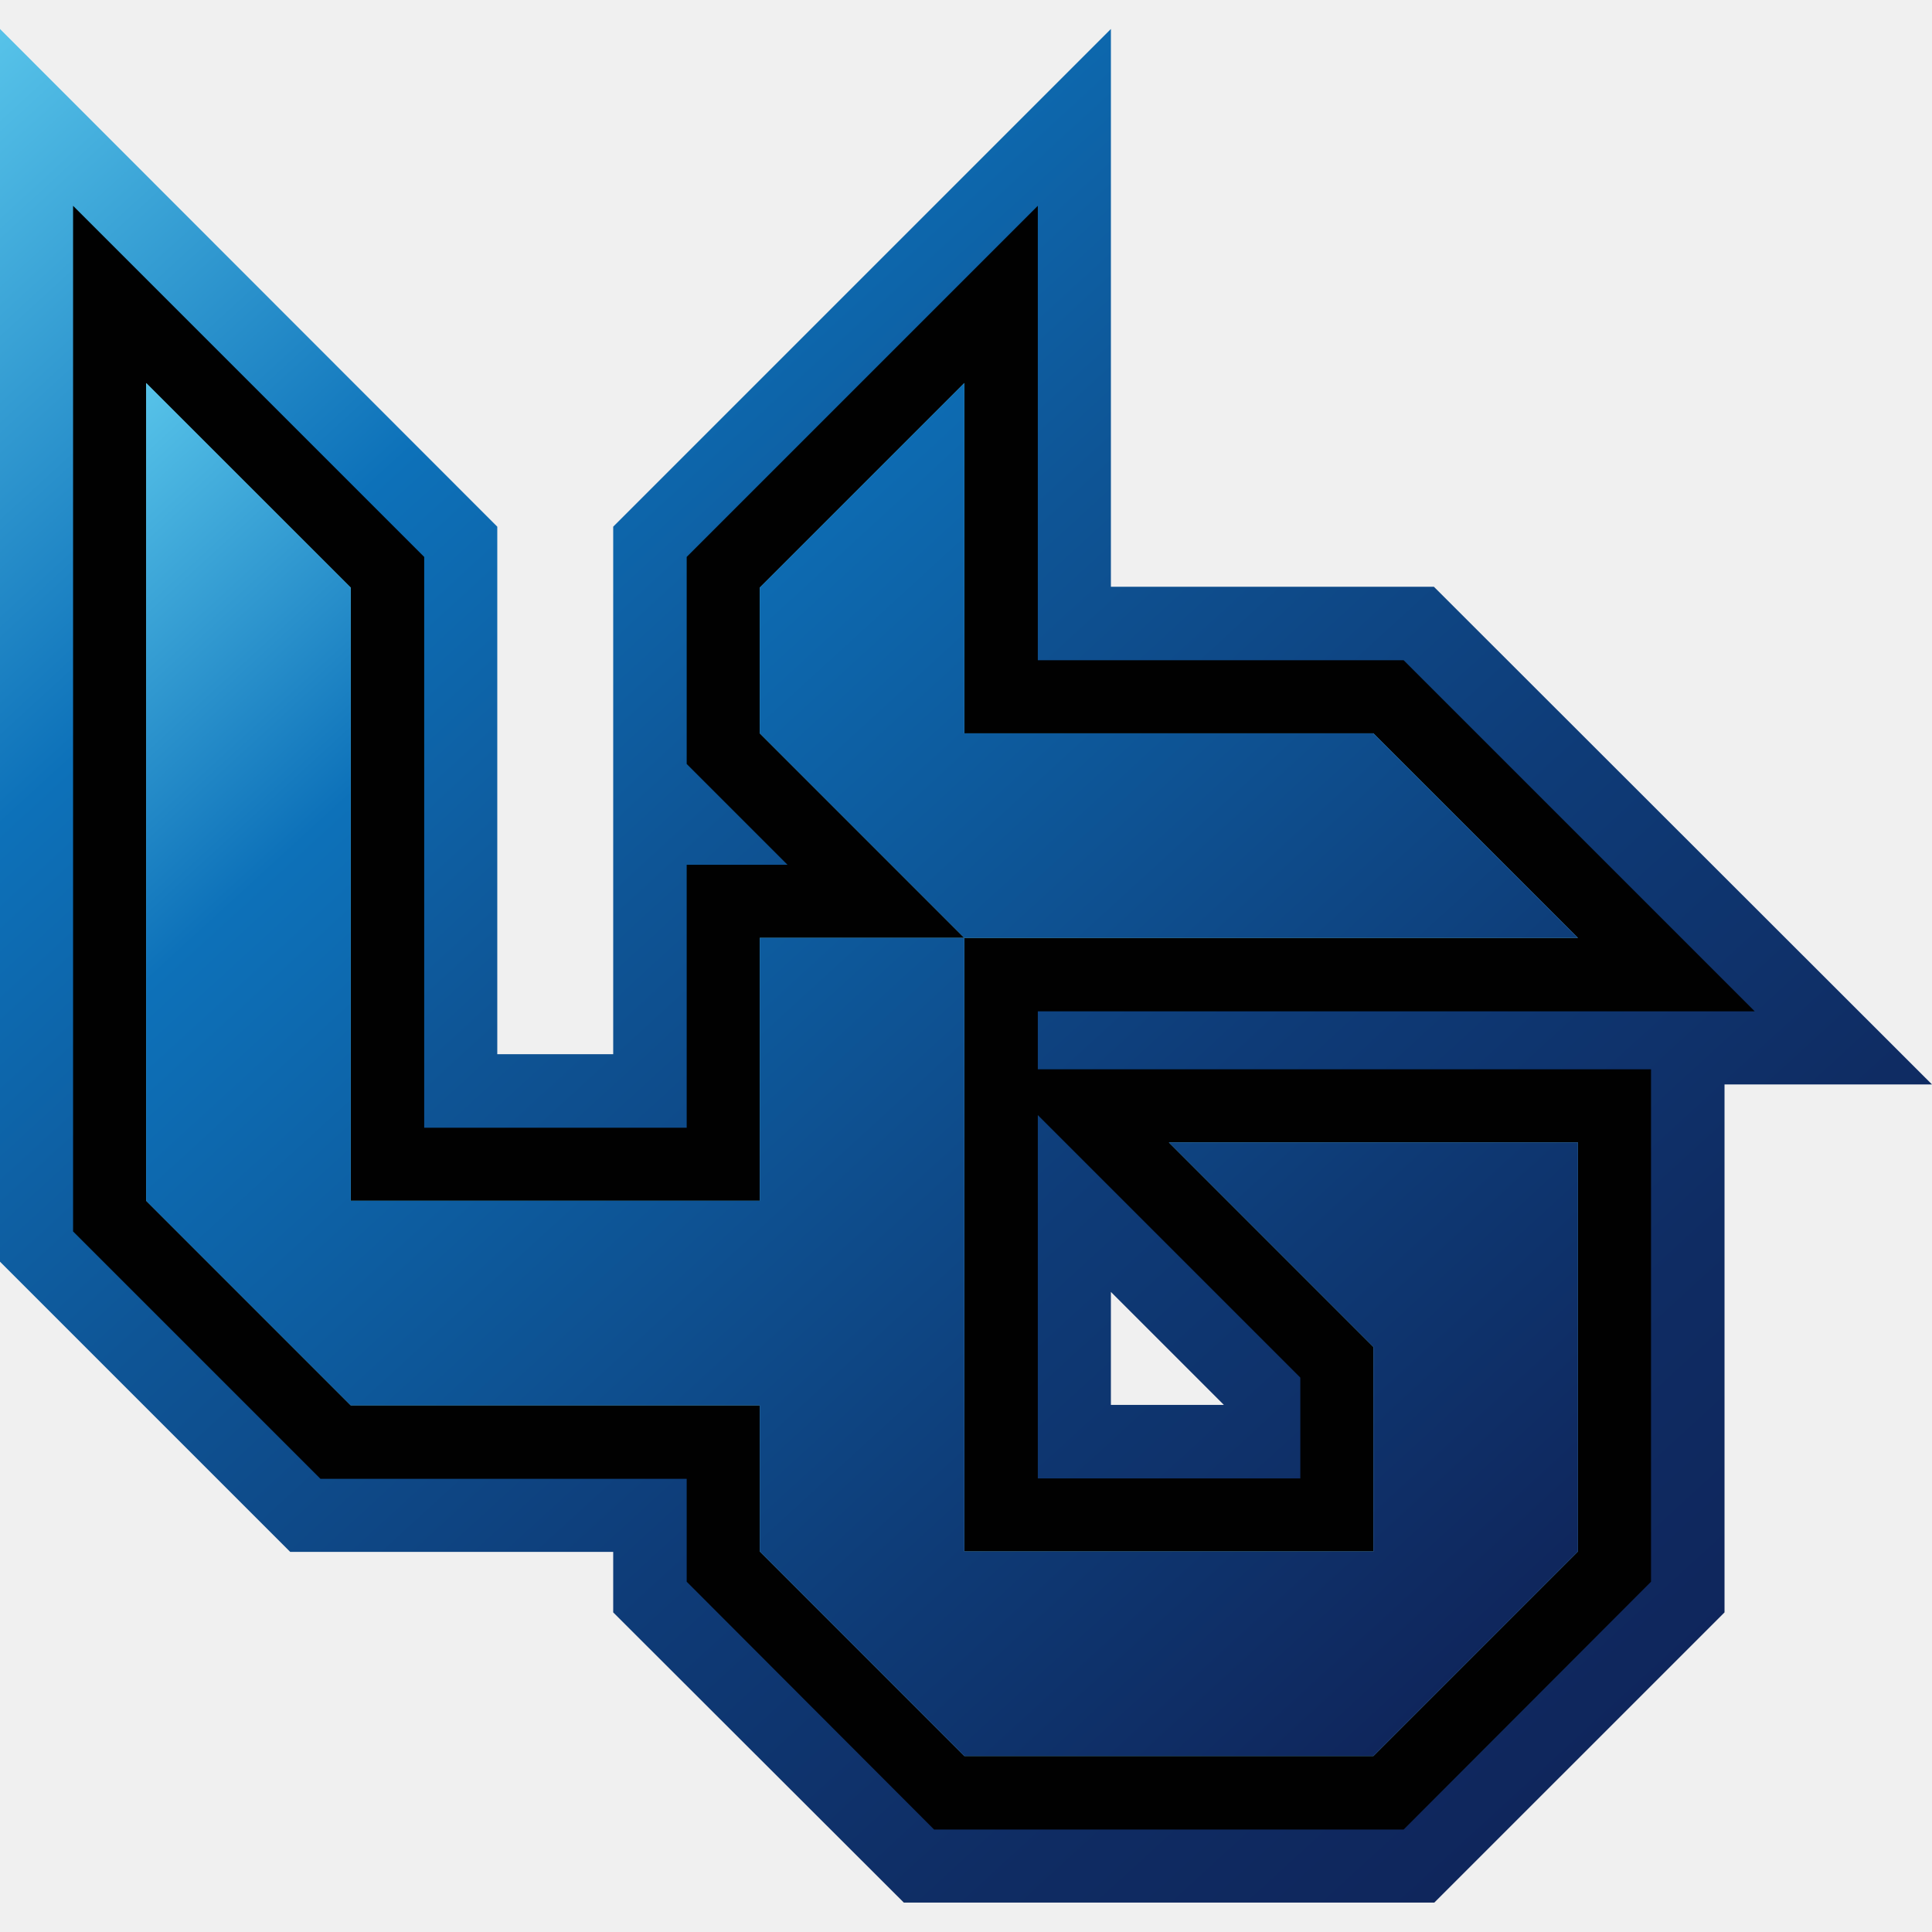
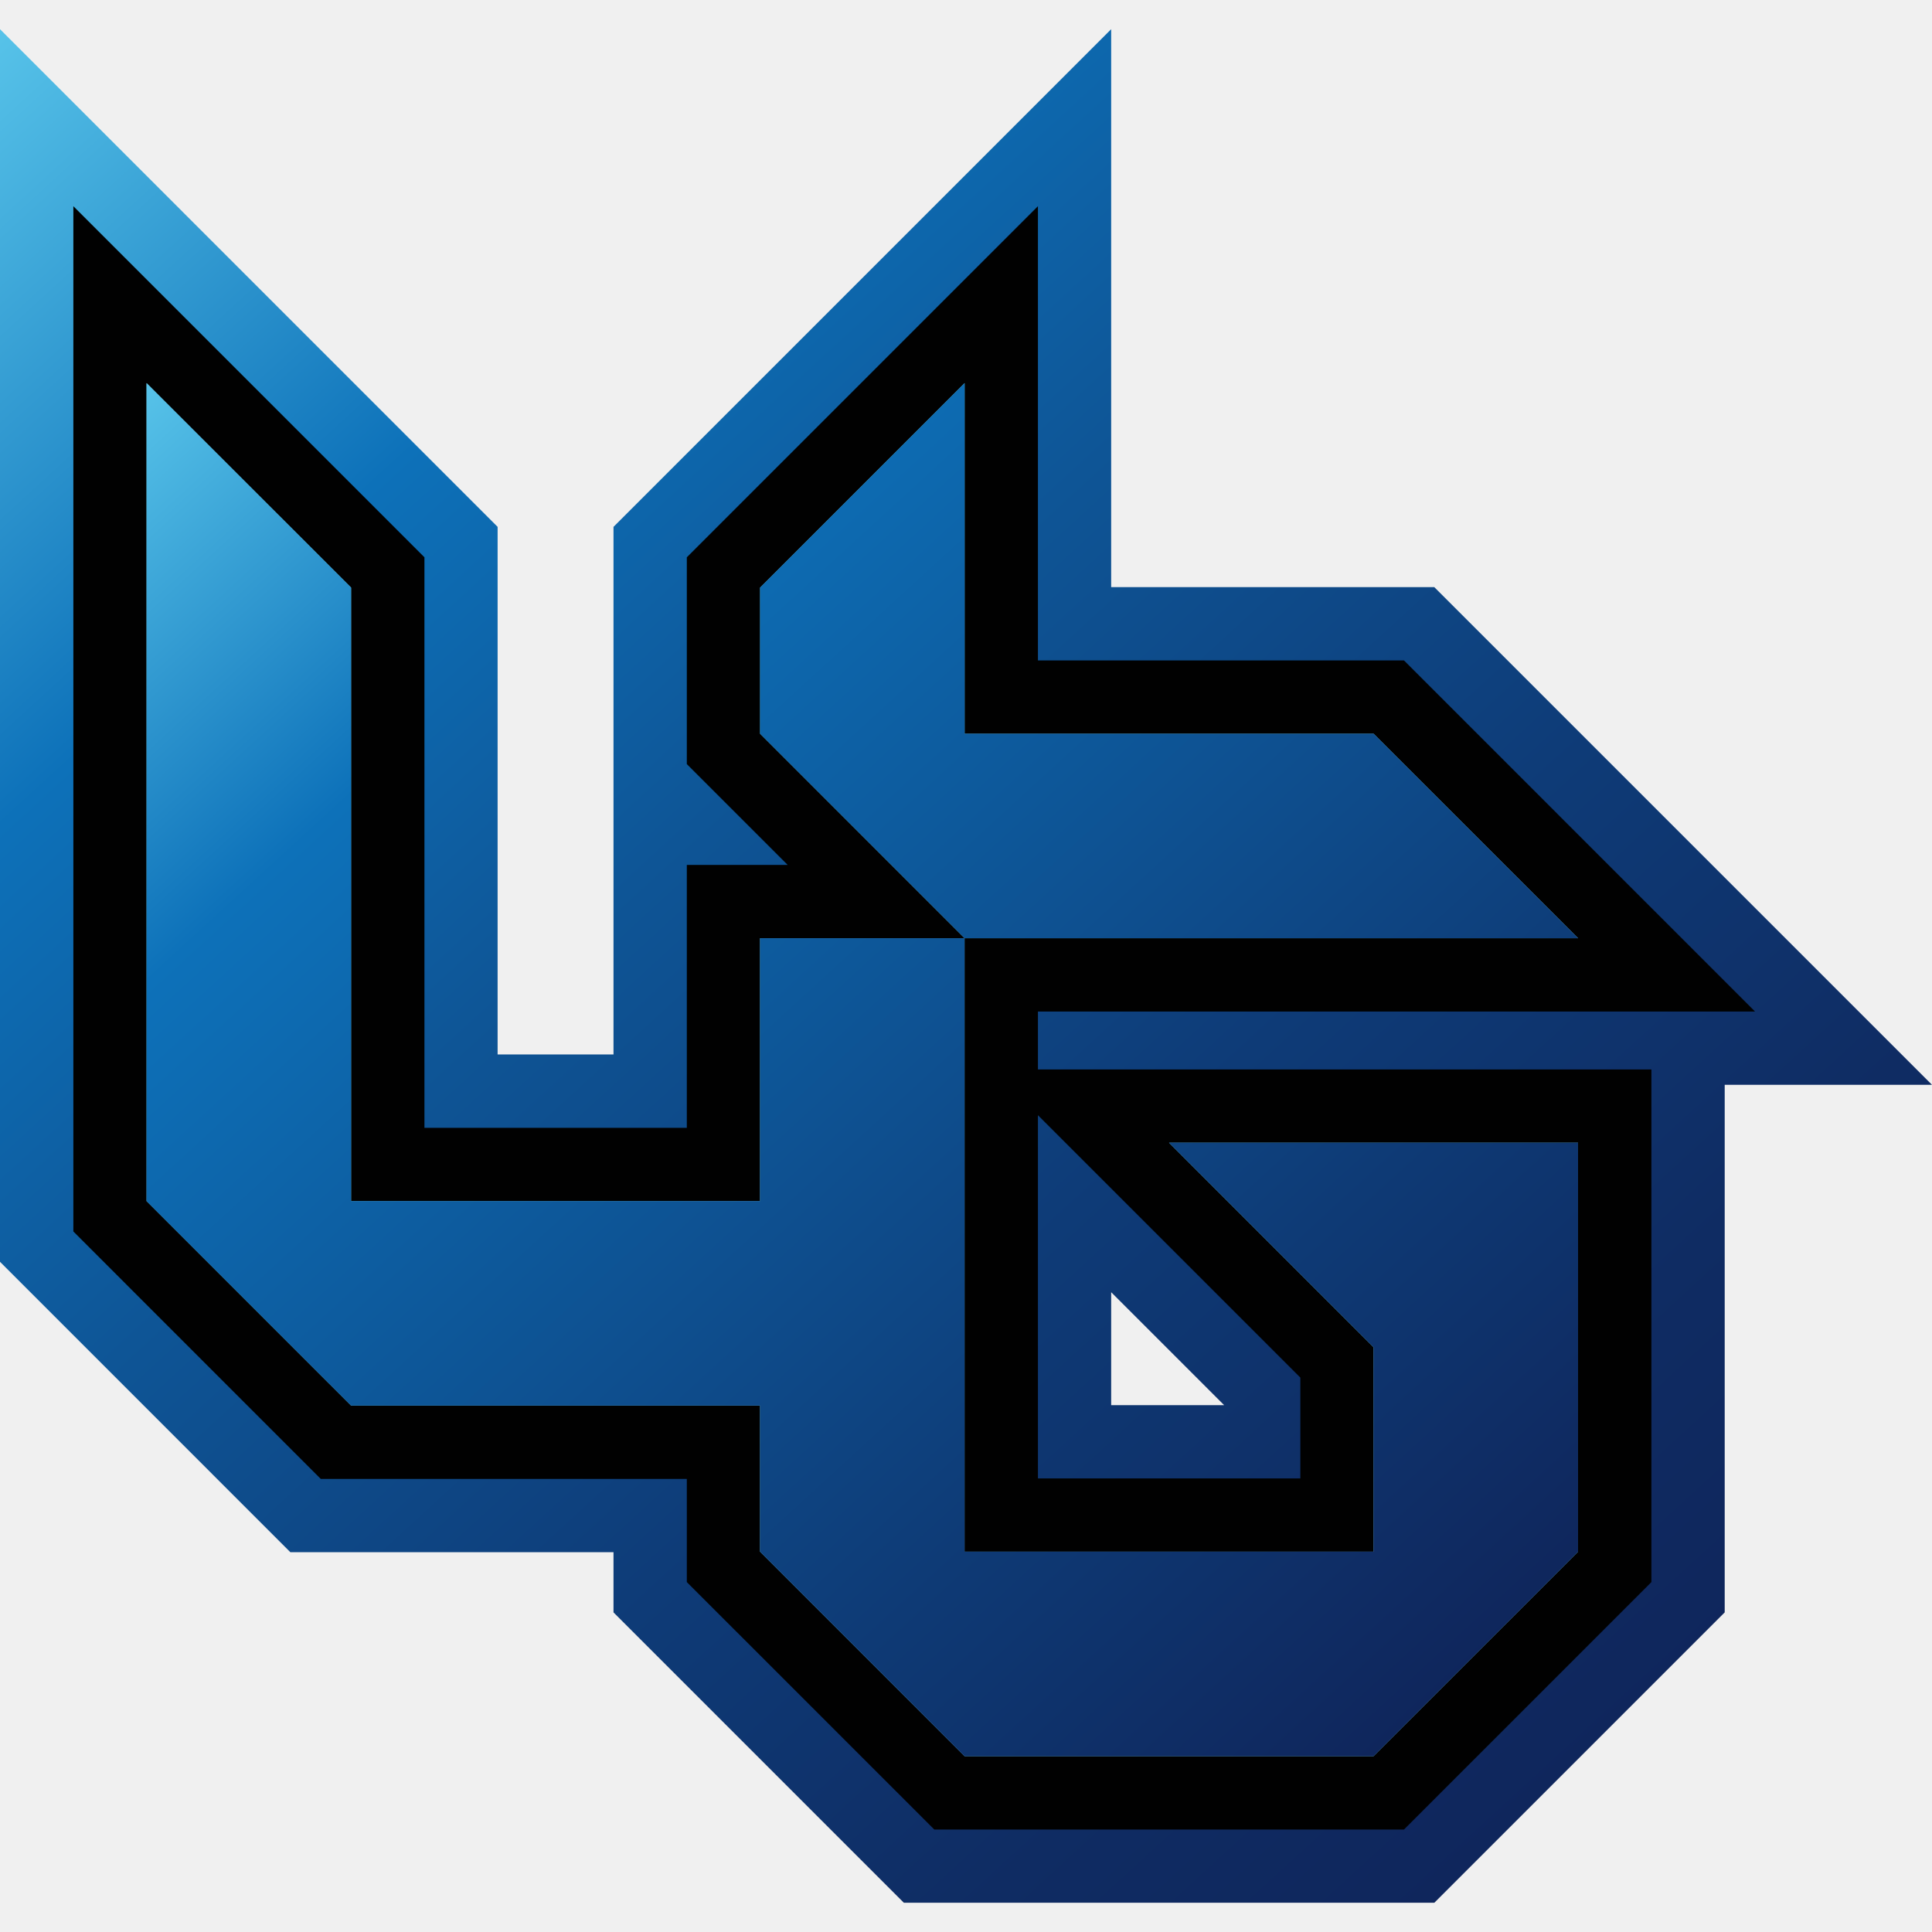
- <svg xmlns="http://www.w3.org/2000/svg" width="46" height="46" viewBox="0 0 46 46" fill="none">
+ <svg xmlns="http://www.w3.org/2000/svg" width="64" height="64" viewBox="0 0 64 64" fill="none">
+   <g clip-path="url(#clip0_1_15349)">
+     <path d="M64 35.936L47.512 19.449H36.809V0.967L20.323 17.453V34.931H16.484V17.453L0 0.967V41.799L9.618 51.418H20.323V53.412L29.941 63.031H47.514L57.133 53.412V35.936H64ZM36.809 46.547V42.806L40.551 46.547H36.809Z" fill="url(#paint0_linear_1_15349)" />
+     <path d="M34.383 33.509H58.139L46.509 21.878H34.383V6.83L22.752 18.461V25.312L26.093 28.652H22.752V37.361H14.06V18.461L2.43 6.83V40.794L10.626 48.991H22.752V52.409L30.949 60.605H46.509L54.705 52.409V35.427H34.383V33.509ZM9.204 40.701L7.285 38.782V18.554L9.204 20.473V40.701ZM27.609 20.471L29.528 18.552V25.218L27.609 23.299V20.471ZM31.043 26.735H44.497L46.416 28.654H32.96L31.043 26.735ZM29.526 52.315L27.607 50.396V44.135H12.638L10.719 42.216H27.609V33.509H29.528L29.526 52.315ZM44.497 55.749H32.96L31.041 53.83H46.414L44.497 55.749ZM49.849 40.283V50.398L47.93 52.317V43.624L44.59 40.284L49.849 40.283ZM43.076 45.635V48.975H34.383V36.943L43.076 45.635Z" fill="#010101" />
+     <path d="M45.502 24.306H31.954V12.691L25.18 19.465V24.306L31.954 31.08H52.276L45.502 24.306Z" fill="#6EC6D9" />
+     <path d="M45.5 44.628V51.402H31.952V31.08H25.178V39.788H11.63V19.465L4.855 12.691V39.788L11.63 46.562H25.178V51.402L31.952 58.176H45.5L52.275 51.402V37.854H38.726L45.5 44.628Z" fill="#6EC6D9" />
+     <path d="M45.502 24.306H31.954V12.691L25.18 19.465V24.306L31.954 31.08H52.276L45.502 24.306Z" fill="url(#paint1_linear_1_15349)" />
+     <path d="M45.5 44.628V51.402H31.952V31.08H25.178V39.788H11.63V19.465L4.855 12.691V39.788L11.63 46.562H25.178V51.402L31.952 58.176H45.5L52.275 51.402V37.854H38.726L45.5 44.628Z" fill="url(#paint2_linear_1_15349)" />
+   </g>
  <defs>
-     <clipPath id="clip19_15439">
-       <rect id="ÐÐ¾Ð½ÑÐ°Ð¶Ð½Ð°Ñ Ð¾Ð±Ð»Ð°ÑÑÑ 1 2" width="46" height="46" fill="white" fill-opacity="0" />
-     </clipPath>
-     <linearGradient x1="-0.12" y1="0.805" x2="37.691" y2="42.059" id="paint_linear_19_15440_0" gradientUnits="userSpaceOnUse">
+     <linearGradient id="paint0_linear_1_15349" x1="-0.167" y1="1.12" x2="52.439" y2="58.516" gradientUnits="userSpaceOnUse">
      <stop stop-color="#57C3E9" />
      <stop offset="0.25" stop-color="#0D71B9" />
      <stop offset="0.45" stop-color="#0E5596" />
      <stop offset="0.68" stop-color="#0E3B77" />
      <stop offset="0.87" stop-color="#0F2C63" />
      <stop offset="1" stop-color="#0F265C" />
    </linearGradient>
-     <linearGradient x1="4.61" y1="8.096" x2="34.232" y2="40.415" id="paint_linear_19_15444_0" gradientUnits="userSpaceOnUse">
+     <linearGradient id="paint1_linear_1_15349" x1="6.414" y1="11.264" x2="47.627" y2="56.229" gradientUnits="userSpaceOnUse">
      <stop stop-color="#57C3E9" />
      <stop offset="0.24" stop-color="#0D71B9" />
      <stop offset="0.28" stop-color="#0D6DB4" />
      <stop offset="0.77" stop-color="#0E3A75" />
      <stop offset="1" stop-color="#0F265C" />
    </linearGradient>
-     <linearGradient x1="4.609" y1="8.096" x2="34.23" y2="40.415" id="paint_linear_19_15445_0" gradientUnits="userSpaceOnUse">
+     <linearGradient id="paint2_linear_1_15349" x1="6.413" y1="11.264" x2="47.625" y2="56.229" gradientUnits="userSpaceOnUse">
      <stop stop-color="#57C3E9" />
      <stop offset="0.24" stop-color="#0D71B9" />
      <stop offset="0.28" stop-color="#0D6DB4" />
      <stop offset="0.77" stop-color="#0E3A75" />
      <stop offset="1" stop-color="#0F265C" />
    </linearGradient>
+     <clipPath id="clip0_1_15349">
+       <rect width="64" height="64" fill="white" />
+     </clipPath>
  </defs>
-   <rect id="ÐÐ¾Ð½ÑÐ°Ð¶Ð½Ð°Ñ Ð¾Ð±Ð»Ð°ÑÑÑ 1 2" width="46" height="46" fill="#FFFFFF" fill-opacity="0" />
-   <g clip-path="url(#clip19_15439)">
-     <path id="Vector" d="M46 25.82L34.14 13.97L26.45 13.97L26.45 0.69L14.6 12.54L14.6 25.1L11.84 25.1L11.84 12.54L0 0.69L0 30.04L6.91 36.95L14.6 36.95L14.6 38.39L21.52 45.3L34.15 45.3L41.06 38.39L41.06 25.82L46 25.82ZM26.45 33.45L26.45 30.76L29.14 33.45L26.45 33.45Z" fill="url(#paint_linear_19_15440_0)" fill-opacity="1" fill-rule="nonzero" />
-     <path id="Vector" d="M24.71 24.08L41.78 24.08L33.42 15.72L24.71 15.72L24.71 4.9L16.35 13.26L16.35 18.19L18.75 20.59L16.35 20.59L16.35 26.85L10.1 26.85L10.1 13.26L1.74 4.9L1.74 29.32L7.63 35.21L16.35 35.21L16.35 37.66L22.24 43.56L33.42 43.56L39.31 37.66L39.31 25.46L24.71 25.46L24.71 24.08ZM6.61 29.25L5.23 27.87L5.23 13.33L6.61 14.71L6.61 29.25ZM19.84 14.71L21.22 13.33L21.22 18.12L19.84 16.74L19.84 14.71ZM22.31 19.21L31.98 19.21L33.36 20.59L23.69 20.59L22.31 19.21ZM21.22 37.6L19.84 36.22L19.84 31.72L9.08 31.72L7.7 30.34L19.84 30.34L19.84 24.08L21.22 24.08L21.22 37.6ZM31.98 40.06L23.69 40.06L22.31 38.69L33.35 38.69L31.98 40.06ZM35.82 28.95L35.82 36.22L34.44 37.6L34.44 31.35L32.04 28.95L35.82 28.95ZM30.96 32.8L30.96 35.2L24.71 35.2L24.71 26.55L30.96 32.8Z" fill="#010101" fill-opacity="1" fill-rule="nonzero" />
-     <path id="Vector" d="M32.7 17.46L22.96 17.46L22.96 9.12L18.09 13.99L18.09 17.46L22.96 22.33L37.57 22.33L32.7 17.46Z" fill="#6EC6D9" fill-opacity="1" fill-rule="nonzero" />
-     <path id="Vector" d="M32.7 32.07L32.7 36.94L22.96 36.94L22.96 22.33L18.09 22.33L18.09 28.59L8.35 28.59L8.35 13.99L3.48 9.12L3.48 28.59L8.35 33.46L18.09 33.46L18.09 36.94L22.96 41.81L32.7 41.81L37.57 36.94L37.57 27.2L27.83 27.2L32.7 32.07Z" fill="#6EC6D9" fill-opacity="1" fill-rule="nonzero" />
-     <path id="Vector" d="M32.7 17.46L22.96 17.46L22.96 9.12L18.09 13.99L18.09 17.46L22.96 22.33L37.57 22.33L32.7 17.46Z" fill="url(#paint_linear_19_15444_0)" fill-opacity="1" fill-rule="nonzero" />
-     <path id="Vector" d="M32.7 32.07L32.7 36.94L22.96 36.94L22.96 22.33L18.09 22.33L18.09 28.59L8.35 28.59L8.35 13.99L3.48 9.12L3.48 28.59L8.35 33.46L18.09 33.46L18.09 36.94L22.96 41.81L32.7 41.81L37.57 36.94L37.57 27.2L27.83 27.2L32.7 32.07Z" fill="url(#paint_linear_19_15445_0)" fill-opacity="1" fill-rule="nonzero" />
-   </g>
</svg>
